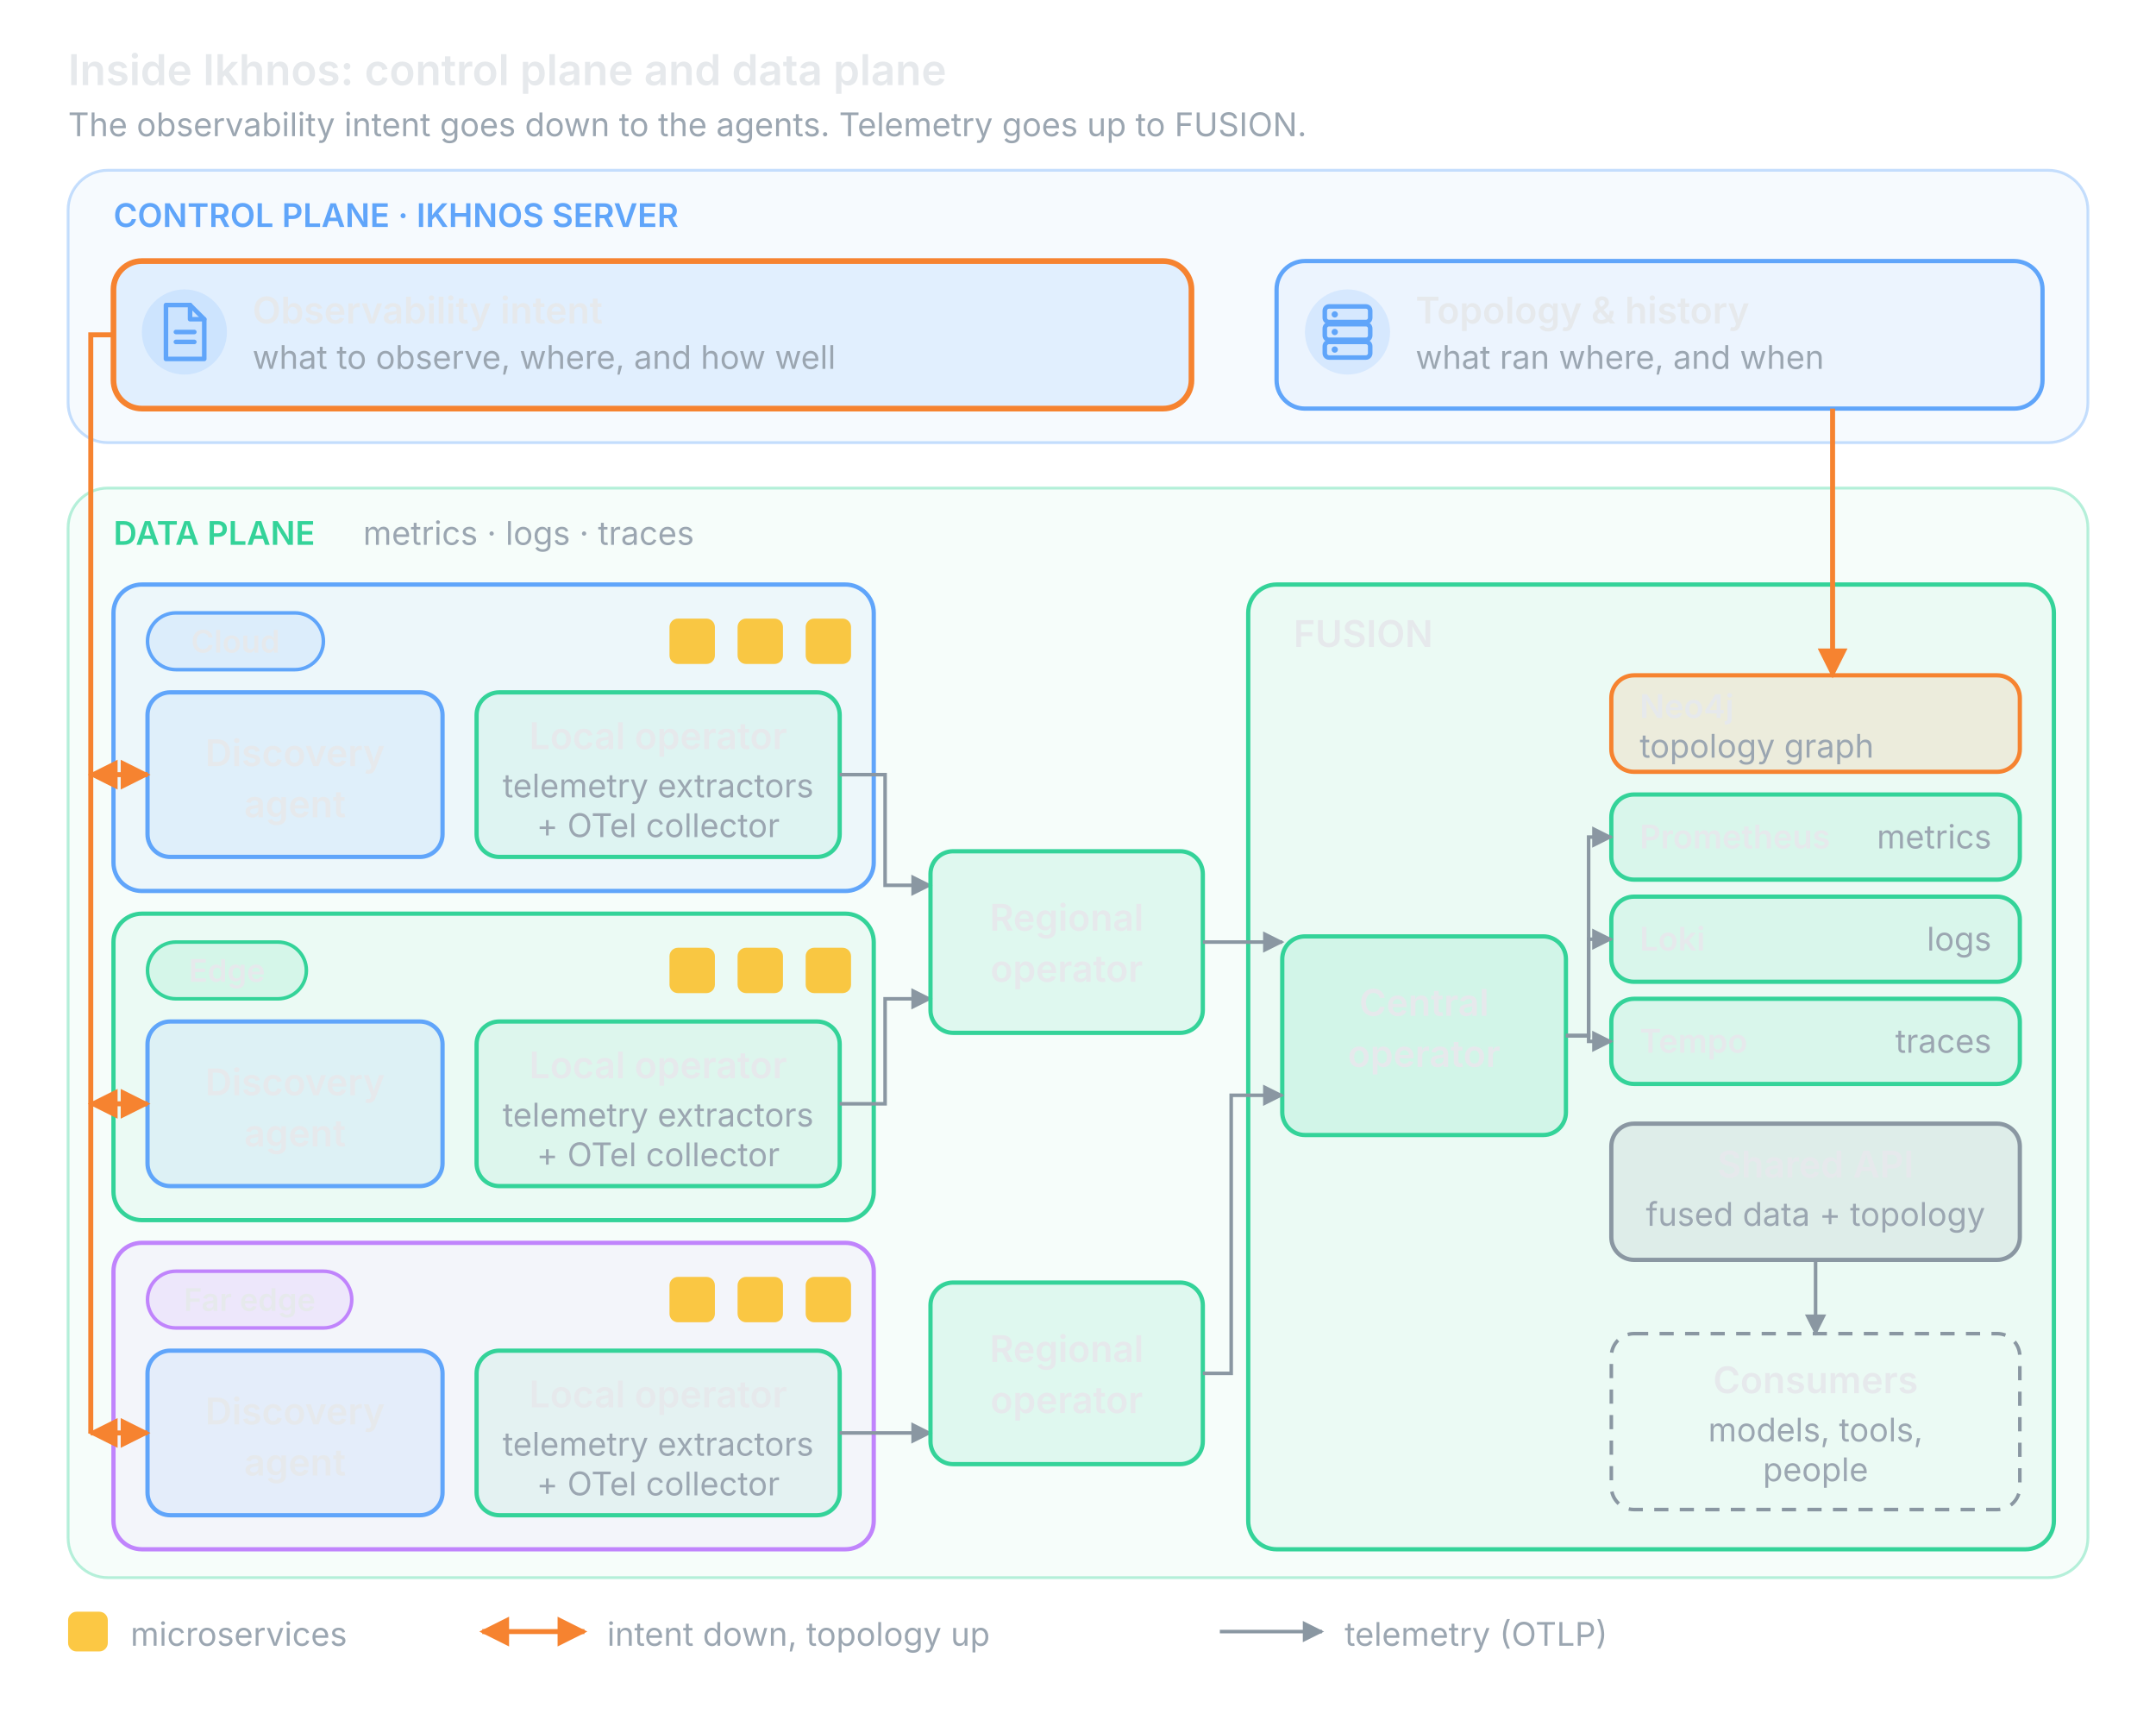
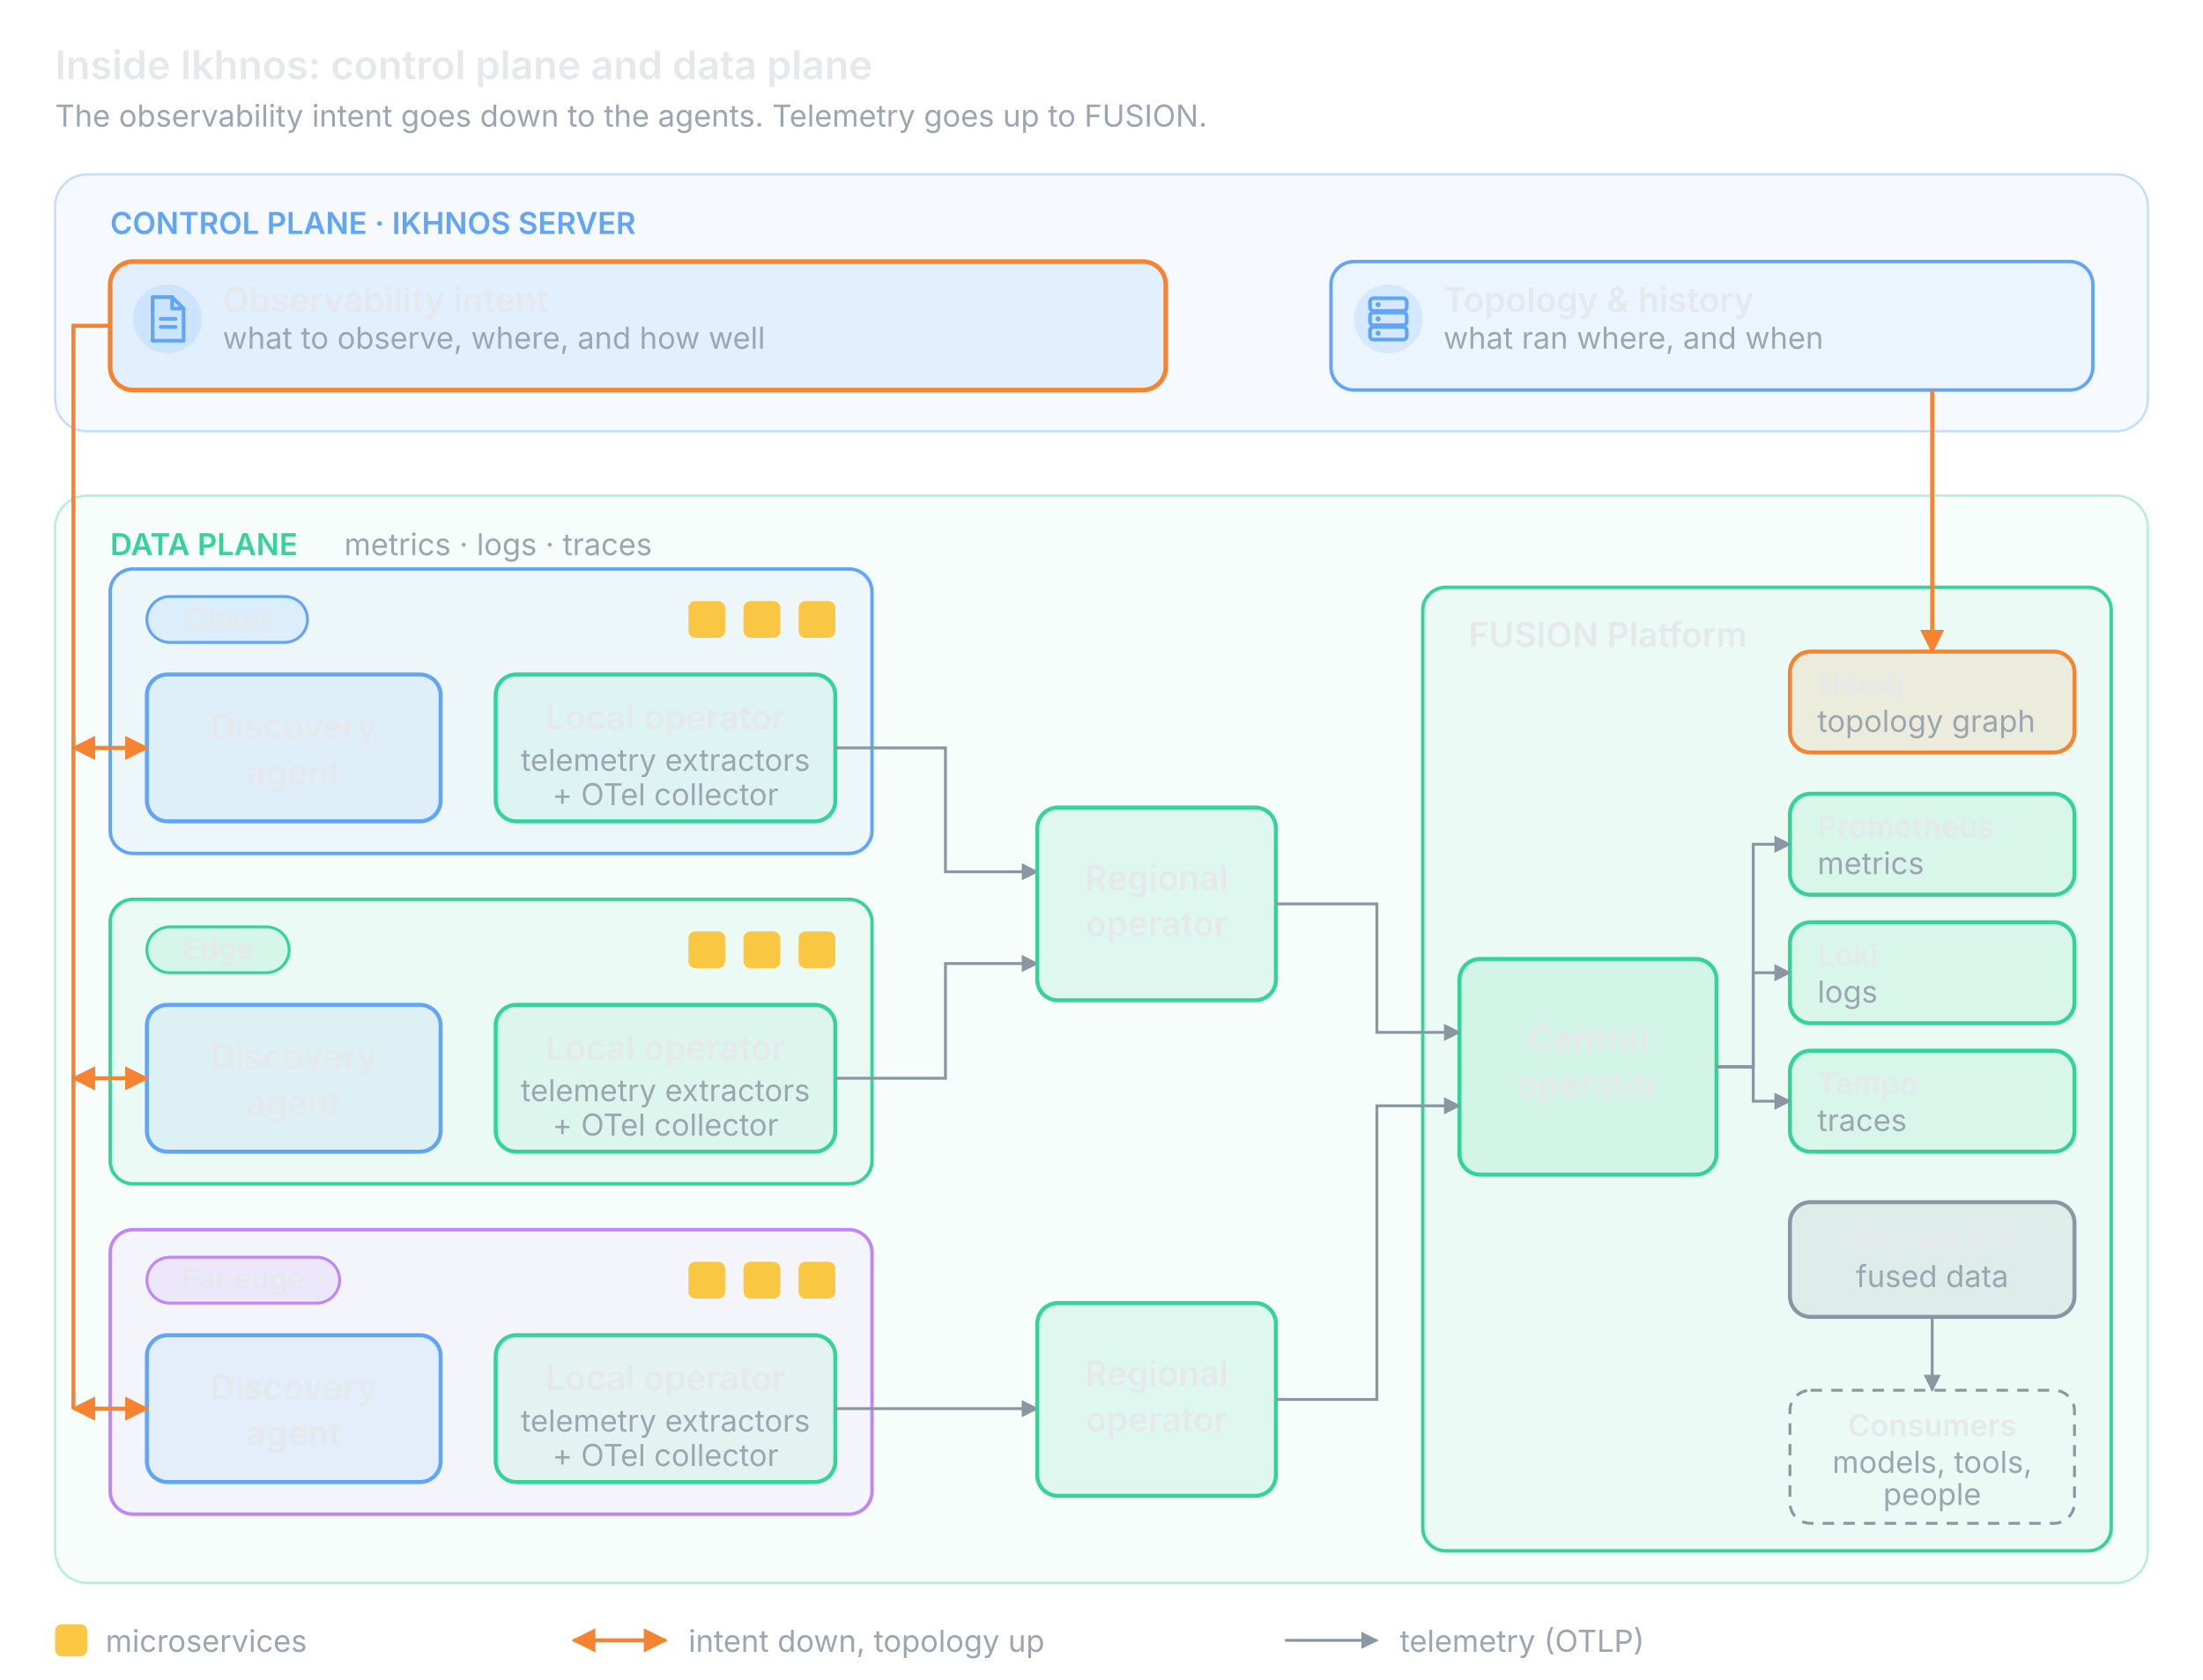
- <svg xmlns="http://www.w3.org/2000/svg" viewBox="0 0 760 604" role="img" aria-label="Ikhnos has a control plane and a data plane. In the control plane, the server holds the observability intent, which says what to observe, where and how well, and the topology and history. The intent goes down to a discovery agent in each cloud, edge and far-edge cluster, and the topology comes back up. In the data plane, each cluster has a local operator with telemetry extractors and an OpenTelemetry collector. Telemetry goes through regional operators to FUSION's central operator, then into Prometheus for metrics, Loki for logs and Tempo for traces. FUSION also holds the topology graph in Neo4j, and a shared API gives models, tools and people the fused data." font-size="13" font-family="Inter, -apple-system, 'Segoe UI', Helvetica, Arial, sans-serif">
+ <svg xmlns="http://www.w3.org/2000/svg" viewBox="0 0 960 732" role="img" aria-label="Ikhnos has a control plane and a data plane. In the control plane, the server holds the observability intent, which says what to observe, where and how well, and the topology and history. The intent goes down to a discovery agent in each cloud, edge and far-edge cluster, and the topology comes back up. In the data plane, each cluster has a local operator with telemetry extractors and an OpenTelemetry collector. Telemetry goes through regional operators to FUSION's central operator, then into Prometheus for metrics, Loki for logs and Tempo for traces. FUSION also holds the topology graph in Neo4j, and a shared API gives models, tools and people the fused data." font-size="14.95" font-family="Inter, -apple-system, 'Segoe UI', Helvetica, Arial, sans-serif">
  <defs>
    <marker id="obsplanes-arrow" viewBox="0 0 10 10" refX="9" refY="5" markerWidth="6" markerHeight="6" orient="auto-start-reverse">
      <path d="M0 0L10 5L0 10z" fill="#8a97a2" />
    </marker>
    <marker id="obsplanes-arrow-accent" viewBox="0 0 10 10" refX="9" refY="5" markerWidth="6" markerHeight="6" orient="auto-start-reverse">
      <path d="M0 0L10 5L0 10z" fill="#f68330" />
    </marker>
  </defs>
-   <text x="24" y="30" font-size="15" font-weight="600" fill="#e6e9ec">Inside Ikhnos: control plane and data plane</text>
-   <text x="24" y="48" font-size="11.5" fill="#9ba6b1">The observability intent goes down to the agents. Telemetry goes up to FUSION.</text>
-   <rect x="24" y="60" width="712" height="96" rx="14" fill="#60a5fa" fill-opacity="0.055" stroke="#60a5fa" stroke-opacity="0.35" />
-   <text x="40" y="80" font-size="11.5" font-weight="600" fill="#60a5fa">CONTROL PLANE · IKHNOS SERVER</text>
+   <text x="24" y="34.5" font-size="17.25" font-weight="600" fill="#e6e9ec">Inside Ikhnos: control plane and data plane</text>
+   <text x="24" y="55.2" font-size="13.225" fill="#9ba6b1">The observability intent goes down to the agents. Telemetry goes up to FUSION.</text>
+   <rect x="24" y="76" width="912" height="112" rx="14" fill="#60a5fa" fill-opacity="0.055" stroke="#60a5fa" stroke-opacity="0.35" />
+   <text x="48" y="102" font-size="13.225" font-weight="600" fill="#60a5fa">CONTROL PLANE · IKHNOS SERVER</text>
  <g>
-     <rect x="40" y="92" width="380" height="52" rx="10" fill="#60a5fa" fill-opacity="0.14" stroke="#f68330" stroke-width="2" />
-     <circle cx="65" cy="117" r="15" fill="#60a5fa" fill-opacity="0.16" />
-     <g transform="translate(65 117)">
+     <rect x="48" y="114" width="460" height="56" rx="10" fill="#60a5fa" fill-opacity="0.14" stroke="#f68330" stroke-width="2" />
+     <circle cx="73" cy="139" r="15" fill="#60a5fa" fill-opacity="0.16" />
+     <g transform="translate(73 139)">
      <path d="M-6.5 -9.5H2L7 -4.5V9.5H-6.5Z" fill="none" stroke="#60a5fa" stroke-width="1.6" stroke-linecap="round" stroke-linejoin="round" />
      <path d="M2 -9.5V-4.5H7M-3 0H3.5M-3 3.5H3.5" fill="none" stroke="#60a5fa" stroke-width="1.6" stroke-linecap="round" stroke-linejoin="round" />
    </g>
-     <text x="89" y="114" font-weight="600" fill="#e6e9ec">Observability intent</text>
-     <text x="89" y="130" font-size="11.5" fill="#9ba6b1">what to observe, where, and how well</text>
+     <text x="97" y="136" font-weight="600" fill="#e6e9ec">Observability intent</text>
+     <text x="97" y="152" font-size="13.225" fill="#9ba6b1">what to observe, where, and how well</text>
  </g>
  <g>
-     <rect x="450" y="92" width="270" height="52" rx="10" fill="#60a5fa" fill-opacity="0.07" stroke="#60a5fa" stroke-width="1.5" />
-     <circle cx="475" cy="117" r="15" fill="#60a5fa" fill-opacity="0.16" />
-     <g transform="translate(475 117)">
+     <rect x="580" y="114" width="332" height="56" rx="10" fill="#60a5fa" fill-opacity="0.07" stroke="#60a5fa" stroke-width="1.5" />
+     <circle cx="605" cy="139" r="15" fill="#60a5fa" fill-opacity="0.16" />
+     <g transform="translate(605 139)">
      <rect x="-8" y="-9" width="16" height="5.5" rx="1.5" fill="none" stroke="#60a5fa" stroke-width="1.6" stroke-linecap="round" stroke-linejoin="round" />
      <rect x="-8" y="-2.75" width="16" height="5.5" rx="1.5" fill="none" stroke="#60a5fa" stroke-width="1.6" stroke-linecap="round" stroke-linejoin="round" />
      <rect x="-8" y="3.5" width="16" height="5.5" rx="1.5" fill="none" stroke="#60a5fa" stroke-width="1.6" stroke-linecap="round" stroke-linejoin="round" />
      <path d="M-4.5 -6.2h.01M-4.5 0h.01M-4.5 6.2h.01" fill="none" stroke="#60a5fa" stroke-width="2.2" stroke-linecap="round" stroke-linejoin="round" />
    </g>
-     <text x="499" y="114" font-weight="600" fill="#e6e9ec">Topology &amp; history</text>
-     <text x="499" y="130" font-size="11.5" fill="#9ba6b1">what ran where, and when</text>
+     <text x="629" y="136" font-weight="600" fill="#e6e9ec">Topology &amp; history</text>
+     <text x="629" y="152" font-size="13.225" fill="#9ba6b1">what ran where, and when</text>
  </g>
-   <rect x="24" y="172" width="712" height="384" rx="14" fill="#34d399" fill-opacity="0.045" stroke="#34d399" stroke-opacity="0.35" />
-   <text x="40" y="192" font-size="11.5" font-weight="600" fill="#34d399">DATA PLANE</text>
-   <text x="128" y="192" font-size="11.5" fill="#9ba6b1">metrics · logs · traces</text>
+   <rect x="24" y="216" width="912" height="474" rx="14" fill="#34d399" fill-opacity="0.045" stroke="#34d399" stroke-opacity="0.35" />
+   <text x="48" y="242" font-size="13.225" font-weight="600" fill="#34d399">DATA PLANE</text>
+   <text x="150" y="242" font-size="13.225" fill="#9ba6b1">metrics · logs · traces</text>
  <g>
-     <rect x="40" y="206" width="268" height="108" rx="10" fill="#60a5fa" fill-opacity="0.06" stroke="#60a5fa" stroke-width="1.5" />
+     <rect x="48" y="248" width="332" height="124" rx="10" fill="#60a5fa" fill-opacity="0.06" stroke="#60a5fa" stroke-width="1.5" />
    <g>
-       <rect x="52" y="216" width="62" height="20" rx="10" fill="#60a5fa" fill-opacity="0.12" stroke="#60a5fa" stroke-width="1.25" />
-       <text x="83" y="230" text-anchor="middle" font-size="11" font-weight="600" fill="#e6e9ec">Cloud</text>
+       <rect x="64" y="260" width="70" height="20" rx="10" fill="#60a5fa" fill-opacity="0.12" stroke="#60a5fa" stroke-width="1.25" />
+       <text x="99" y="274" text-anchor="middle" font-size="12.65" font-weight="600" fill="#e6e9ec">Cloud</text>
    </g>
-     <rect x="236" y="218" width="16" height="16" rx="3" fill="#fbbf24" fill-opacity="0.85" />
-     <rect x="260" y="218" width="16" height="16" rx="3" fill="#fbbf24" fill-opacity="0.85" />
-     <rect x="284" y="218" width="16" height="16" rx="3" fill="#fbbf24" fill-opacity="0.85" />
-     <rect x="52" y="244" width="104" height="58" rx="8" fill="#60a5fa" fill-opacity="0.1" stroke="#60a5fa" stroke-width="1.5" />
-     <text x="104" y="270" font-weight="600" fill="#e6e9ec" text-anchor="middle">Discovery</text>
-     <text x="104" y="288" font-weight="600" fill="#e6e9ec" text-anchor="middle">agent</text>
-     <rect x="168" y="244" width="128" height="58" rx="8" fill="#34d399" fill-opacity="0.08" stroke="#34d399" stroke-width="1.5" />
-     <text x="232" y="264" font-weight="600" fill="#e6e9ec" text-anchor="middle">Local operator</text>
-     <text x="232" y="281" font-size="11.5" fill="#9ba6b1" text-anchor="middle">telemetry extractors</text>
-     <text x="232" y="295" font-size="11.5" fill="#9ba6b1" text-anchor="middle">+ OTel collector</text>
-     <path d="M32 273H52" fill="none" stroke="#f68330" stroke-width="1.75" marker-end="url(#obsplanes-arrow-accent)" marker-start="url(#obsplanes-arrow-accent)" />
-     <path d="M296 273H312V312H328" fill="none" stroke="#8a97a2" stroke-width="1.25" marker-end="url(#obsplanes-arrow)" />
+     <rect x="300" y="262" width="16" height="16" rx="3" fill="#fbbf24" fill-opacity="0.85" />
+     <rect x="324" y="262" width="16" height="16" rx="3" fill="#fbbf24" fill-opacity="0.85" />
+     <rect x="348" y="262" width="16" height="16" rx="3" fill="#fbbf24" fill-opacity="0.85" />
+     <rect x="64" y="294" width="128" height="64" rx="9" fill="#60a5fa" fill-opacity="0.1" stroke="#60a5fa" stroke-width="1.75" />
+     <text x="128" y="322" font-weight="600" fill="#e6e9ec" text-anchor="middle">Discovery</text>
+     <text x="128" y="342" font-weight="600" fill="#e6e9ec" text-anchor="middle">agent</text>
+     <rect x="216" y="294" width="148" height="64" rx="9" fill="#34d399" fill-opacity="0.08" stroke="#34d399" stroke-width="1.75" />
+     <text x="290" y="318" font-weight="600" fill="#e6e9ec" text-anchor="middle">Local operator</text>
+     <text x="290" y="336" font-size="13.225" fill="#9ba6b1" text-anchor="middle">telemetry extractors</text>
+     <text x="290" y="351" font-size="13.225" fill="#9ba6b1" text-anchor="middle">+ OTel collector</text>
+     <path d="M32 326H64" fill="none" stroke="#f68330" stroke-width="1.75" marker-end="url(#obsplanes-arrow-accent)" marker-start="url(#obsplanes-arrow-accent)" />
+     <path d="M364 326H412V380H452" fill="none" stroke="#8a97a2" stroke-width="1.25" marker-end="url(#obsplanes-arrow)" />
  </g>
  <g>
-     <rect x="40" y="322" width="268" height="108" rx="10" fill="#34d399" fill-opacity="0.06" stroke="#34d399" stroke-width="1.5" />
+     <rect x="48" y="392" width="332" height="124" rx="10" fill="#34d399" fill-opacity="0.06" stroke="#34d399" stroke-width="1.5" />
    <g>
-       <rect x="52" y="332" width="56" height="20" rx="10" fill="#34d399" fill-opacity="0.12" stroke="#34d399" stroke-width="1.25" />
-       <text x="80" y="346" text-anchor="middle" font-size="11" font-weight="600" fill="#e6e9ec">Edge</text>
+       <rect x="64" y="404" width="62" height="20" rx="10" fill="#34d399" fill-opacity="0.12" stroke="#34d399" stroke-width="1.25" />
+       <text x="95" y="418" text-anchor="middle" font-size="12.65" font-weight="600" fill="#e6e9ec">Edge</text>
    </g>
-     <rect x="236" y="334" width="16" height="16" rx="3" fill="#fbbf24" fill-opacity="0.85" />
-     <rect x="260" y="334" width="16" height="16" rx="3" fill="#fbbf24" fill-opacity="0.85" />
-     <rect x="284" y="334" width="16" height="16" rx="3" fill="#fbbf24" fill-opacity="0.85" />
-     <rect x="52" y="360" width="104" height="58" rx="8" fill="#60a5fa" fill-opacity="0.1" stroke="#60a5fa" stroke-width="1.5" />
-     <text x="104" y="386" font-weight="600" fill="#e6e9ec" text-anchor="middle">Discovery</text>
-     <text x="104" y="404" font-weight="600" fill="#e6e9ec" text-anchor="middle">agent</text>
-     <rect x="168" y="360" width="128" height="58" rx="8" fill="#34d399" fill-opacity="0.08" stroke="#34d399" stroke-width="1.5" />
-     <text x="232" y="380" font-weight="600" fill="#e6e9ec" text-anchor="middle">Local operator</text>
-     <text x="232" y="397" font-size="11.5" fill="#9ba6b1" text-anchor="middle">telemetry extractors</text>
-     <text x="232" y="411" font-size="11.5" fill="#9ba6b1" text-anchor="middle">+ OTel collector</text>
-     <path d="M32 389H52" fill="none" stroke="#f68330" stroke-width="1.75" marker-end="url(#obsplanes-arrow-accent)" marker-start="url(#obsplanes-arrow-accent)" />
-     <path d="M296 389H312V352H328" fill="none" stroke="#8a97a2" stroke-width="1.25" marker-end="url(#obsplanes-arrow)" />
+     <rect x="300" y="406" width="16" height="16" rx="3" fill="#fbbf24" fill-opacity="0.85" />
+     <rect x="324" y="406" width="16" height="16" rx="3" fill="#fbbf24" fill-opacity="0.85" />
+     <rect x="348" y="406" width="16" height="16" rx="3" fill="#fbbf24" fill-opacity="0.85" />
+     <rect x="64" y="438" width="128" height="64" rx="9" fill="#60a5fa" fill-opacity="0.1" stroke="#60a5fa" stroke-width="1.75" />
+     <text x="128" y="466" font-weight="600" fill="#e6e9ec" text-anchor="middle">Discovery</text>
+     <text x="128" y="486" font-weight="600" fill="#e6e9ec" text-anchor="middle">agent</text>
+     <rect x="216" y="438" width="148" height="64" rx="9" fill="#34d399" fill-opacity="0.08" stroke="#34d399" stroke-width="1.75" />
+     <text x="290" y="462" font-weight="600" fill="#e6e9ec" text-anchor="middle">Local operator</text>
+     <text x="290" y="480" font-size="13.225" fill="#9ba6b1" text-anchor="middle">telemetry extractors</text>
+     <text x="290" y="495" font-size="13.225" fill="#9ba6b1" text-anchor="middle">+ OTel collector</text>
+     <path d="M32 470H64" fill="none" stroke="#f68330" stroke-width="1.75" marker-end="url(#obsplanes-arrow-accent)" marker-start="url(#obsplanes-arrow-accent)" />
+     <path d="M364 470H412V420H452" fill="none" stroke="#8a97a2" stroke-width="1.25" marker-end="url(#obsplanes-arrow)" />
  </g>
  <g>
-     <rect x="40" y="438" width="268" height="108" rx="10" fill="#c084fc" fill-opacity="0.06" stroke="#c084fc" stroke-width="1.5" />
+     <rect x="48" y="536" width="332" height="124" rx="10" fill="#c084fc" fill-opacity="0.06" stroke="#c084fc" stroke-width="1.5" />
    <g>
-       <rect x="52" y="448" width="72" height="20" rx="10" fill="#c084fc" fill-opacity="0.12" stroke="#c084fc" stroke-width="1.25" />
-       <text x="88" y="462" text-anchor="middle" font-size="11" font-weight="600" fill="#e6e9ec">Far edge</text>
+       <rect x="64" y="548" width="84" height="20" rx="10" fill="#c084fc" fill-opacity="0.12" stroke="#c084fc" stroke-width="1.25" />
+       <text x="106" y="562" text-anchor="middle" font-size="12.65" font-weight="600" fill="#e6e9ec">Far edge</text>
    </g>
-     <rect x="236" y="450" width="16" height="16" rx="3" fill="#fbbf24" fill-opacity="0.85" />
-     <rect x="260" y="450" width="16" height="16" rx="3" fill="#fbbf24" fill-opacity="0.85" />
-     <rect x="284" y="450" width="16" height="16" rx="3" fill="#fbbf24" fill-opacity="0.85" />
-     <rect x="52" y="476" width="104" height="58" rx="8" fill="#60a5fa" fill-opacity="0.1" stroke="#60a5fa" stroke-width="1.5" />
-     <text x="104" y="502" font-weight="600" fill="#e6e9ec" text-anchor="middle">Discovery</text>
-     <text x="104" y="520" font-weight="600" fill="#e6e9ec" text-anchor="middle">agent</text>
-     <rect x="168" y="476" width="128" height="58" rx="8" fill="#34d399" fill-opacity="0.08" stroke="#34d399" stroke-width="1.5" />
-     <text x="232" y="496" font-weight="600" fill="#e6e9ec" text-anchor="middle">Local operator</text>
-     <text x="232" y="513" font-size="11.5" fill="#9ba6b1" text-anchor="middle">telemetry extractors</text>
-     <text x="232" y="527" font-size="11.5" fill="#9ba6b1" text-anchor="middle">+ OTel collector</text>
-     <path d="M32 505H52" fill="none" stroke="#f68330" stroke-width="1.75" marker-end="url(#obsplanes-arrow-accent)" marker-start="url(#obsplanes-arrow-accent)" />
-     <path d="M296 505H328" fill="none" stroke="#8a97a2" stroke-width="1.25" marker-end="url(#obsplanes-arrow)" />
+     <rect x="300" y="550" width="16" height="16" rx="3" fill="#fbbf24" fill-opacity="0.85" />
+     <rect x="324" y="550" width="16" height="16" rx="3" fill="#fbbf24" fill-opacity="0.85" />
+     <rect x="348" y="550" width="16" height="16" rx="3" fill="#fbbf24" fill-opacity="0.85" />
+     <rect x="64" y="582" width="128" height="64" rx="9" fill="#60a5fa" fill-opacity="0.1" stroke="#60a5fa" stroke-width="1.75" />
+     <text x="128" y="610" font-weight="600" fill="#e6e9ec" text-anchor="middle">Discovery</text>
+     <text x="128" y="630" font-weight="600" fill="#e6e9ec" text-anchor="middle">agent</text>
+     <rect x="216" y="582" width="148" height="64" rx="9" fill="#34d399" fill-opacity="0.08" stroke="#34d399" stroke-width="1.75" />
+     <text x="290" y="606" font-weight="600" fill="#e6e9ec" text-anchor="middle">Local operator</text>
+     <text x="290" y="624" font-size="13.225" fill="#9ba6b1" text-anchor="middle">telemetry extractors</text>
+     <text x="290" y="639" font-size="13.225" fill="#9ba6b1" text-anchor="middle">+ OTel collector</text>
+     <path d="M32 614H64" fill="none" stroke="#f68330" stroke-width="1.75" marker-end="url(#obsplanes-arrow-accent)" marker-start="url(#obsplanes-arrow-accent)" />
+     <path d="M364 614H452" fill="none" stroke="#8a97a2" stroke-width="1.25" marker-end="url(#obsplanes-arrow)" />
  </g>
-   <path d="M40 118H32V505" fill="none" stroke="#f68330" stroke-width="1.75" />
-   <rect x="328" y="300" width="96" height="64" rx="8" fill="#34d399" fill-opacity="0.12" stroke="#34d399" stroke-width="1.5" />
-   <text x="376" y="328" font-weight="600" fill="#e6e9ec" text-anchor="middle">Regional</text>
-   <text x="376" y="346" font-weight="600" fill="#e6e9ec" text-anchor="middle">operator</text>
-   <rect x="328" y="452" width="96" height="64" rx="8" fill="#34d399" fill-opacity="0.12" stroke="#34d399" stroke-width="1.5" />
-   <text x="376" y="480" font-weight="600" fill="#e6e9ec" text-anchor="middle">Regional</text>
-   <text x="376" y="498" font-weight="600" fill="#e6e9ec" text-anchor="middle">operator</text>
-   <rect x="440" y="206" width="284" height="340" rx="10" fill="#34d399" fill-opacity="0.06" stroke="#34d399" stroke-width="1.5" />
-   <text x="456" y="228" font-weight="600" fill="#e6e9ec">FUSION</text>
-   <rect x="452" y="330" width="100" height="70" rx="8" fill="#34d399" fill-opacity="0.14" stroke="#34d399" stroke-width="1.5" />
-   <text x="502" y="358" font-weight="600" fill="#e6e9ec" text-anchor="middle">Central</text>
-   <text x="502" y="376" font-weight="600" fill="#e6e9ec" text-anchor="middle">operator</text>
-   <rect x="568" y="238" width="144" height="34" rx="8" fill="#f68330" fill-opacity="0.12" stroke="#f68330" stroke-width="1.5" />
-   <text x="578" y="253" font-size="11.5" font-weight="600" fill="#e6e9ec">Neo4j</text>
-   <text x="578" y="267" font-size="11.5" fill="#9ba6b1">topology graph</text>
+   <path d="M48 142H32V614" fill="none" stroke="#f68330" stroke-width="1.75" />
+   <rect x="452" y="352" width="104" height="84" rx="9" fill="#34d399" fill-opacity="0.12" stroke="#34d399" stroke-width="1.75" />
+   <text x="504" y="388" font-weight="600" fill="#e6e9ec" text-anchor="middle">Regional</text>
+   <text x="504" y="408" font-weight="600" fill="#e6e9ec" text-anchor="middle">operator</text>
+   <rect x="452" y="568" width="104" height="84" rx="9" fill="#34d399" fill-opacity="0.12" stroke="#34d399" stroke-width="1.75" />
+   <text x="504" y="604" font-weight="600" fill="#e6e9ec" text-anchor="middle">Regional</text>
+   <text x="504" y="624" font-weight="600" fill="#e6e9ec" text-anchor="middle">operator</text>
+   <rect x="620" y="256" width="300" height="420" rx="10" fill="#34d399" fill-opacity="0.06" stroke="#34d399" stroke-width="1.5" />
+   <text x="640" y="282" font-weight="600" fill="#e6e9ec">FUSION Platform</text>
+   <rect x="636" y="418" width="112" height="94" rx="9" fill="#34d399" fill-opacity="0.14" stroke="#34d399" stroke-width="1.75" />
+   <text x="692" y="458" font-weight="600" fill="#e6e9ec" text-anchor="middle">Central</text>
+   <text x="692" y="478" font-weight="600" fill="#e6e9ec" text-anchor="middle">operator</text>
+   <rect x="780" y="284" width="124" height="44" rx="9" fill="#f68330" fill-opacity="0.12" stroke="#f68330" stroke-width="1.75" />
+   <text x="792" y="303" font-size="13.225" font-weight="600" fill="#e6e9ec">Neo4j</text>
+   <text x="792" y="319" font-size="13.225" fill="#9ba6b1">topology graph</text>
  <g>
-     <rect x="568" y="280" width="144" height="30" rx="8" fill="#34d399" fill-opacity="0.1" stroke="#34d399" stroke-width="1.5" />
-     <text x="578" y="299" font-size="11.5" font-weight="600" fill="#e6e9ec">Prometheus</text>
-     <text x="702" y="299" font-size="11.5" fill="#9ba6b1" text-anchor="end">metrics</text>
-     <path d="M552 365H560V295H568" fill="none" stroke="#8a97a2" stroke-width="1.25" marker-end="url(#obsplanes-arrow)" />
+     <rect x="780" y="346" width="124" height="44" rx="9" fill="#34d399" fill-opacity="0.1" stroke="#34d399" stroke-width="1.75" />
+     <text x="792" y="365" font-size="13.225" font-weight="600" fill="#e6e9ec">Prometheus</text>
+     <text x="792" y="381" font-size="13.225" fill="#9ba6b1">metrics</text>
+     <path d="M748 465H764V368H780" fill="none" stroke="#8a97a2" stroke-width="1.25" marker-end="url(#obsplanes-arrow)" />
  </g>
  <g>
-     <rect x="568" y="316" width="144" height="30" rx="8" fill="#34d399" fill-opacity="0.1" stroke="#34d399" stroke-width="1.5" />
-     <text x="578" y="335" font-size="11.5" font-weight="600" fill="#e6e9ec">Loki</text>
-     <text x="702" y="335" font-size="11.5" fill="#9ba6b1" text-anchor="end">logs</text>
-     <path d="M552 365H560V331H568" fill="none" stroke="#8a97a2" stroke-width="1.25" marker-end="url(#obsplanes-arrow)" />
+     <rect x="780" y="402" width="124" height="44" rx="9" fill="#34d399" fill-opacity="0.1" stroke="#34d399" stroke-width="1.75" />
+     <text x="792" y="421" font-size="13.225" font-weight="600" fill="#e6e9ec">Loki</text>
+     <text x="792" y="437" font-size="13.225" fill="#9ba6b1">logs</text>
+     <path d="M748 465H764V424H780" fill="none" stroke="#8a97a2" stroke-width="1.25" marker-end="url(#obsplanes-arrow)" />
  </g>
  <g>
-     <rect x="568" y="352" width="144" height="30" rx="8" fill="#34d399" fill-opacity="0.1" stroke="#34d399" stroke-width="1.5" />
-     <text x="578" y="371" font-size="11.5" font-weight="600" fill="#e6e9ec">Tempo</text>
-     <text x="702" y="371" font-size="11.5" fill="#9ba6b1" text-anchor="end">traces</text>
-     <path d="M552 365H560V367H568" fill="none" stroke="#8a97a2" stroke-width="1.25" marker-end="url(#obsplanes-arrow)" />
+     <rect x="780" y="458" width="124" height="44" rx="9" fill="#34d399" fill-opacity="0.1" stroke="#34d399" stroke-width="1.75" />
+     <text x="792" y="477" font-size="13.225" font-weight="600" fill="#e6e9ec">Tempo</text>
+     <text x="792" y="493" font-size="13.225" fill="#9ba6b1">traces</text>
+     <path d="M748 465H764V480H780" fill="none" stroke="#8a97a2" stroke-width="1.25" marker-end="url(#obsplanes-arrow)" />
  </g>
-   <rect x="568" y="396" width="144" height="48" rx="8" fill="#8a97a2" fill-opacity="0.14" stroke="#8a97a2" stroke-width="1.5" />
-   <text x="640" y="415" font-weight="600" fill="#e6e9ec" text-anchor="middle">Shared API</text>
-   <text x="640" y="432" font-size="11.5" fill="#9ba6b1" text-anchor="middle">fused data + topology</text>
-   <rect x="568" y="470" width="144" height="62" rx="8" fill="none" stroke="#8a97a2" stroke-width="1.25" stroke-dasharray="5 4" />
-   <text x="640" y="491" font-weight="600" fill="#e6e9ec" text-anchor="middle">Consumers</text>
-   <text x="640" y="508" font-size="11.5" fill="#9ba6b1" text-anchor="middle">models, tools,</text>
-   <text x="640" y="522" font-size="11.5" fill="#9ba6b1" text-anchor="middle">people</text>
-   <path d="M640 444V470" fill="none" stroke="#8a97a2" stroke-width="1.25" marker-end="url(#obsplanes-arrow)" />
-   <path d="M424 332H452" fill="none" stroke="#8a97a2" stroke-width="1.25" marker-end="url(#obsplanes-arrow)" />
-   <path d="M424 484H434V386H452" fill="none" stroke="#8a97a2" stroke-width="1.25" marker-end="url(#obsplanes-arrow)" />
-   <path d="M646 144V238" fill="none" stroke="#f68330" stroke-width="1.75" marker-end="url(#obsplanes-arrow-accent)" />
-   <rect x="24" y="568" width="14" height="14" rx="3" fill="#fbbf24" fill-opacity="0.85" />
-   <text x="46" y="580" font-size="11.5" fill="#9ba6b1">microservices</text>
-   <path d="M170 575H206" fill="none" stroke="#f68330" stroke-width="1.75" marker-end="url(#obsplanes-arrow-accent)" marker-start="url(#obsplanes-arrow-accent)" />
-   <text x="214" y="580" font-size="11.5" fill="#9ba6b1">intent down, topology up</text>
-   <path d="M430 575H466" fill="none" stroke="#8a97a2" stroke-width="1.25" marker-end="url(#obsplanes-arrow)" />
-   <text x="474" y="580" font-size="11.5" fill="#9ba6b1">telemetry (OTLP)</text>
+   <rect x="780" y="524" width="124" height="50" rx="9" fill="#8a97a2" fill-opacity="0.14" stroke="#8a97a2" stroke-width="1.75" />
+   <text x="842" y="545" font-size="13.225" font-weight="600" fill="#e6e9ec" text-anchor="middle">Shared API</text>
+   <text x="842" y="561" font-size="13.225" fill="#9ba6b1" text-anchor="middle">fused data</text>
+   <rect x="780" y="606" width="124" height="58" rx="9" fill="none" fill-opacity="0" stroke="#8a97a2" stroke-width="1.25" stroke-dasharray="5 4" />
+   <text x="842" y="626" font-size="13.225" font-weight="600" fill="#e6e9ec" text-anchor="middle">Consumers</text>
+   <text x="842" y="642" font-size="13.225" fill="#9ba6b1" text-anchor="middle">models, tools,</text>
+   <text x="842" y="656" font-size="13.225" fill="#9ba6b1" text-anchor="middle">people</text>
+   <path d="M842 574V606" fill="none" stroke="#8a97a2" stroke-width="1.25" marker-end="url(#obsplanes-arrow)" />
+   <path d="M556 394H600V450H636" fill="none" stroke="#8a97a2" stroke-width="1.25" marker-end="url(#obsplanes-arrow)" />
+   <path d="M556 610H600V482H636" fill="none" stroke="#8a97a2" stroke-width="1.25" marker-end="url(#obsplanes-arrow)" />
+   <path d="M842 170V284" fill="none" stroke="#f68330" stroke-width="1.75" marker-end="url(#obsplanes-arrow-accent)" />
+   <rect x="24" y="708" width="14" height="14" rx="3" fill="#fbbf24" fill-opacity="0.85" />
+   <text x="46" y="720" font-size="13.225" fill="#9ba6b1">microservices</text>
+   <path d="M250 715H290" fill="none" stroke="#f68330" stroke-width="1.75" marker-end="url(#obsplanes-arrow-accent)" marker-start="url(#obsplanes-arrow-accent)" />
+   <text x="300" y="720" font-size="13.225" fill="#9ba6b1">intent down, topology up</text>
+   <path d="M560 715H600" fill="none" stroke="#8a97a2" stroke-width="1.25" marker-end="url(#obsplanes-arrow)" />
+   <text x="610" y="720" font-size="13.225" fill="#9ba6b1">telemetry (OTLP)</text>
</svg>
